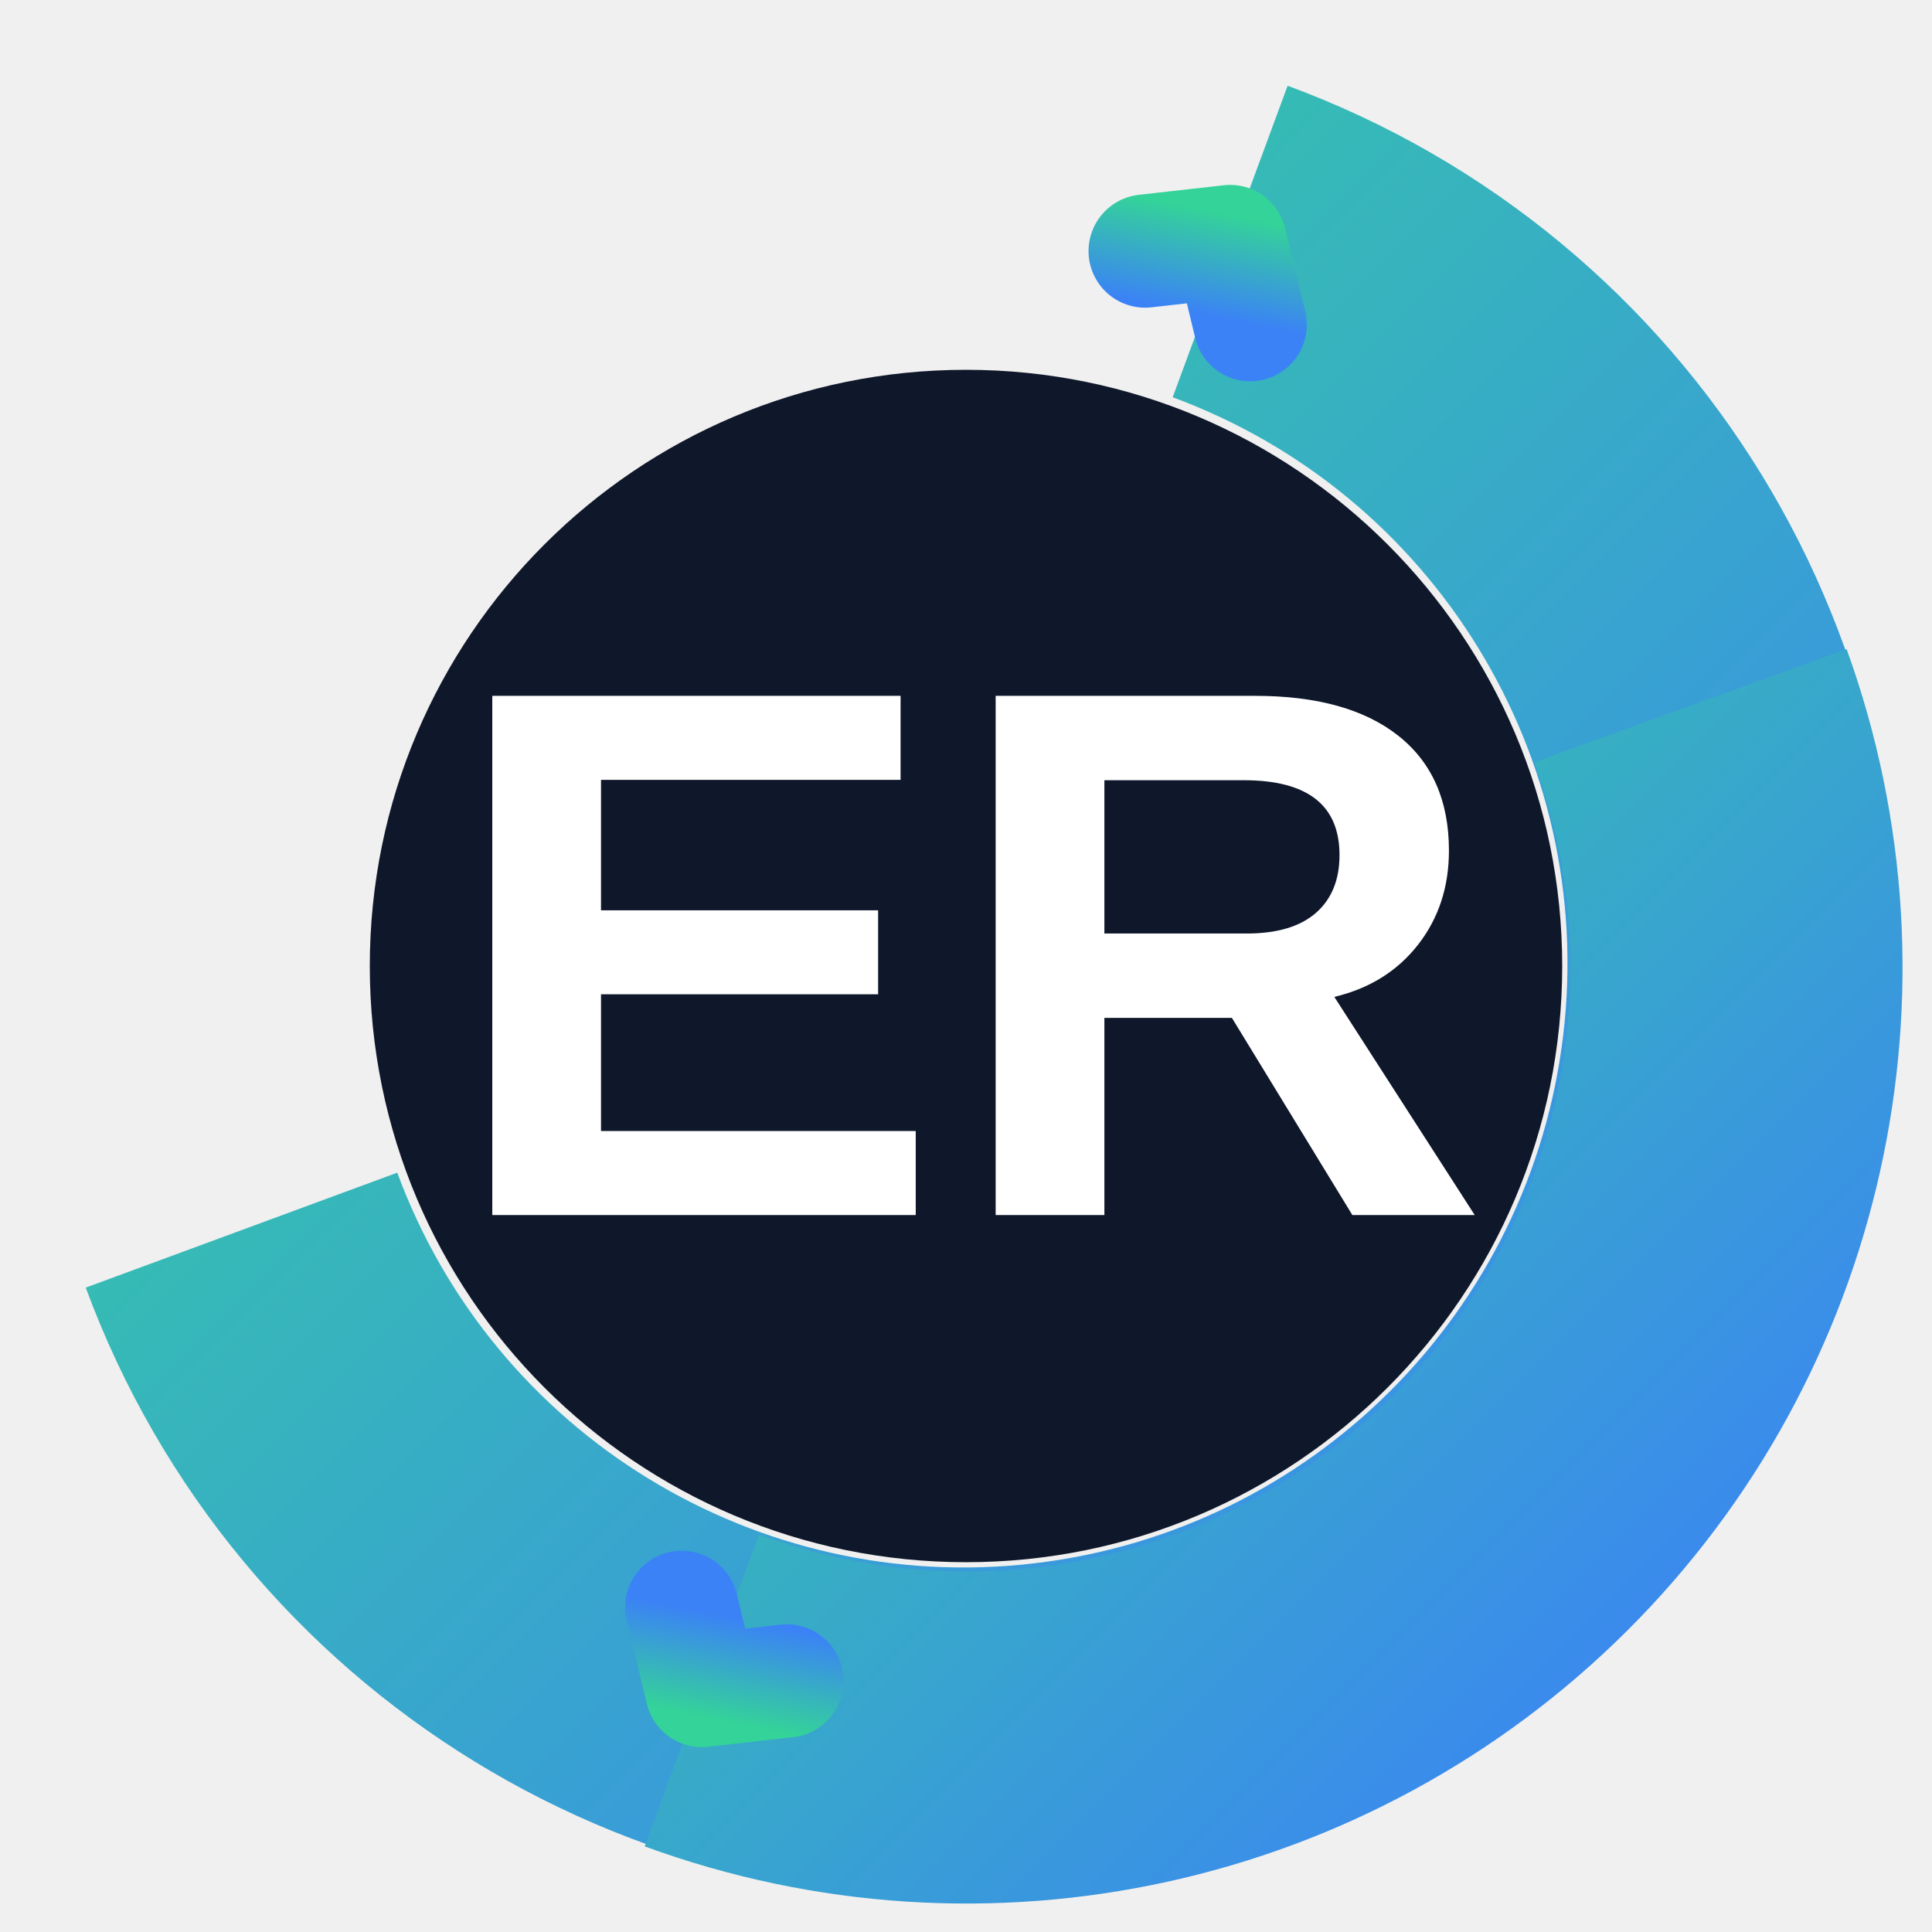
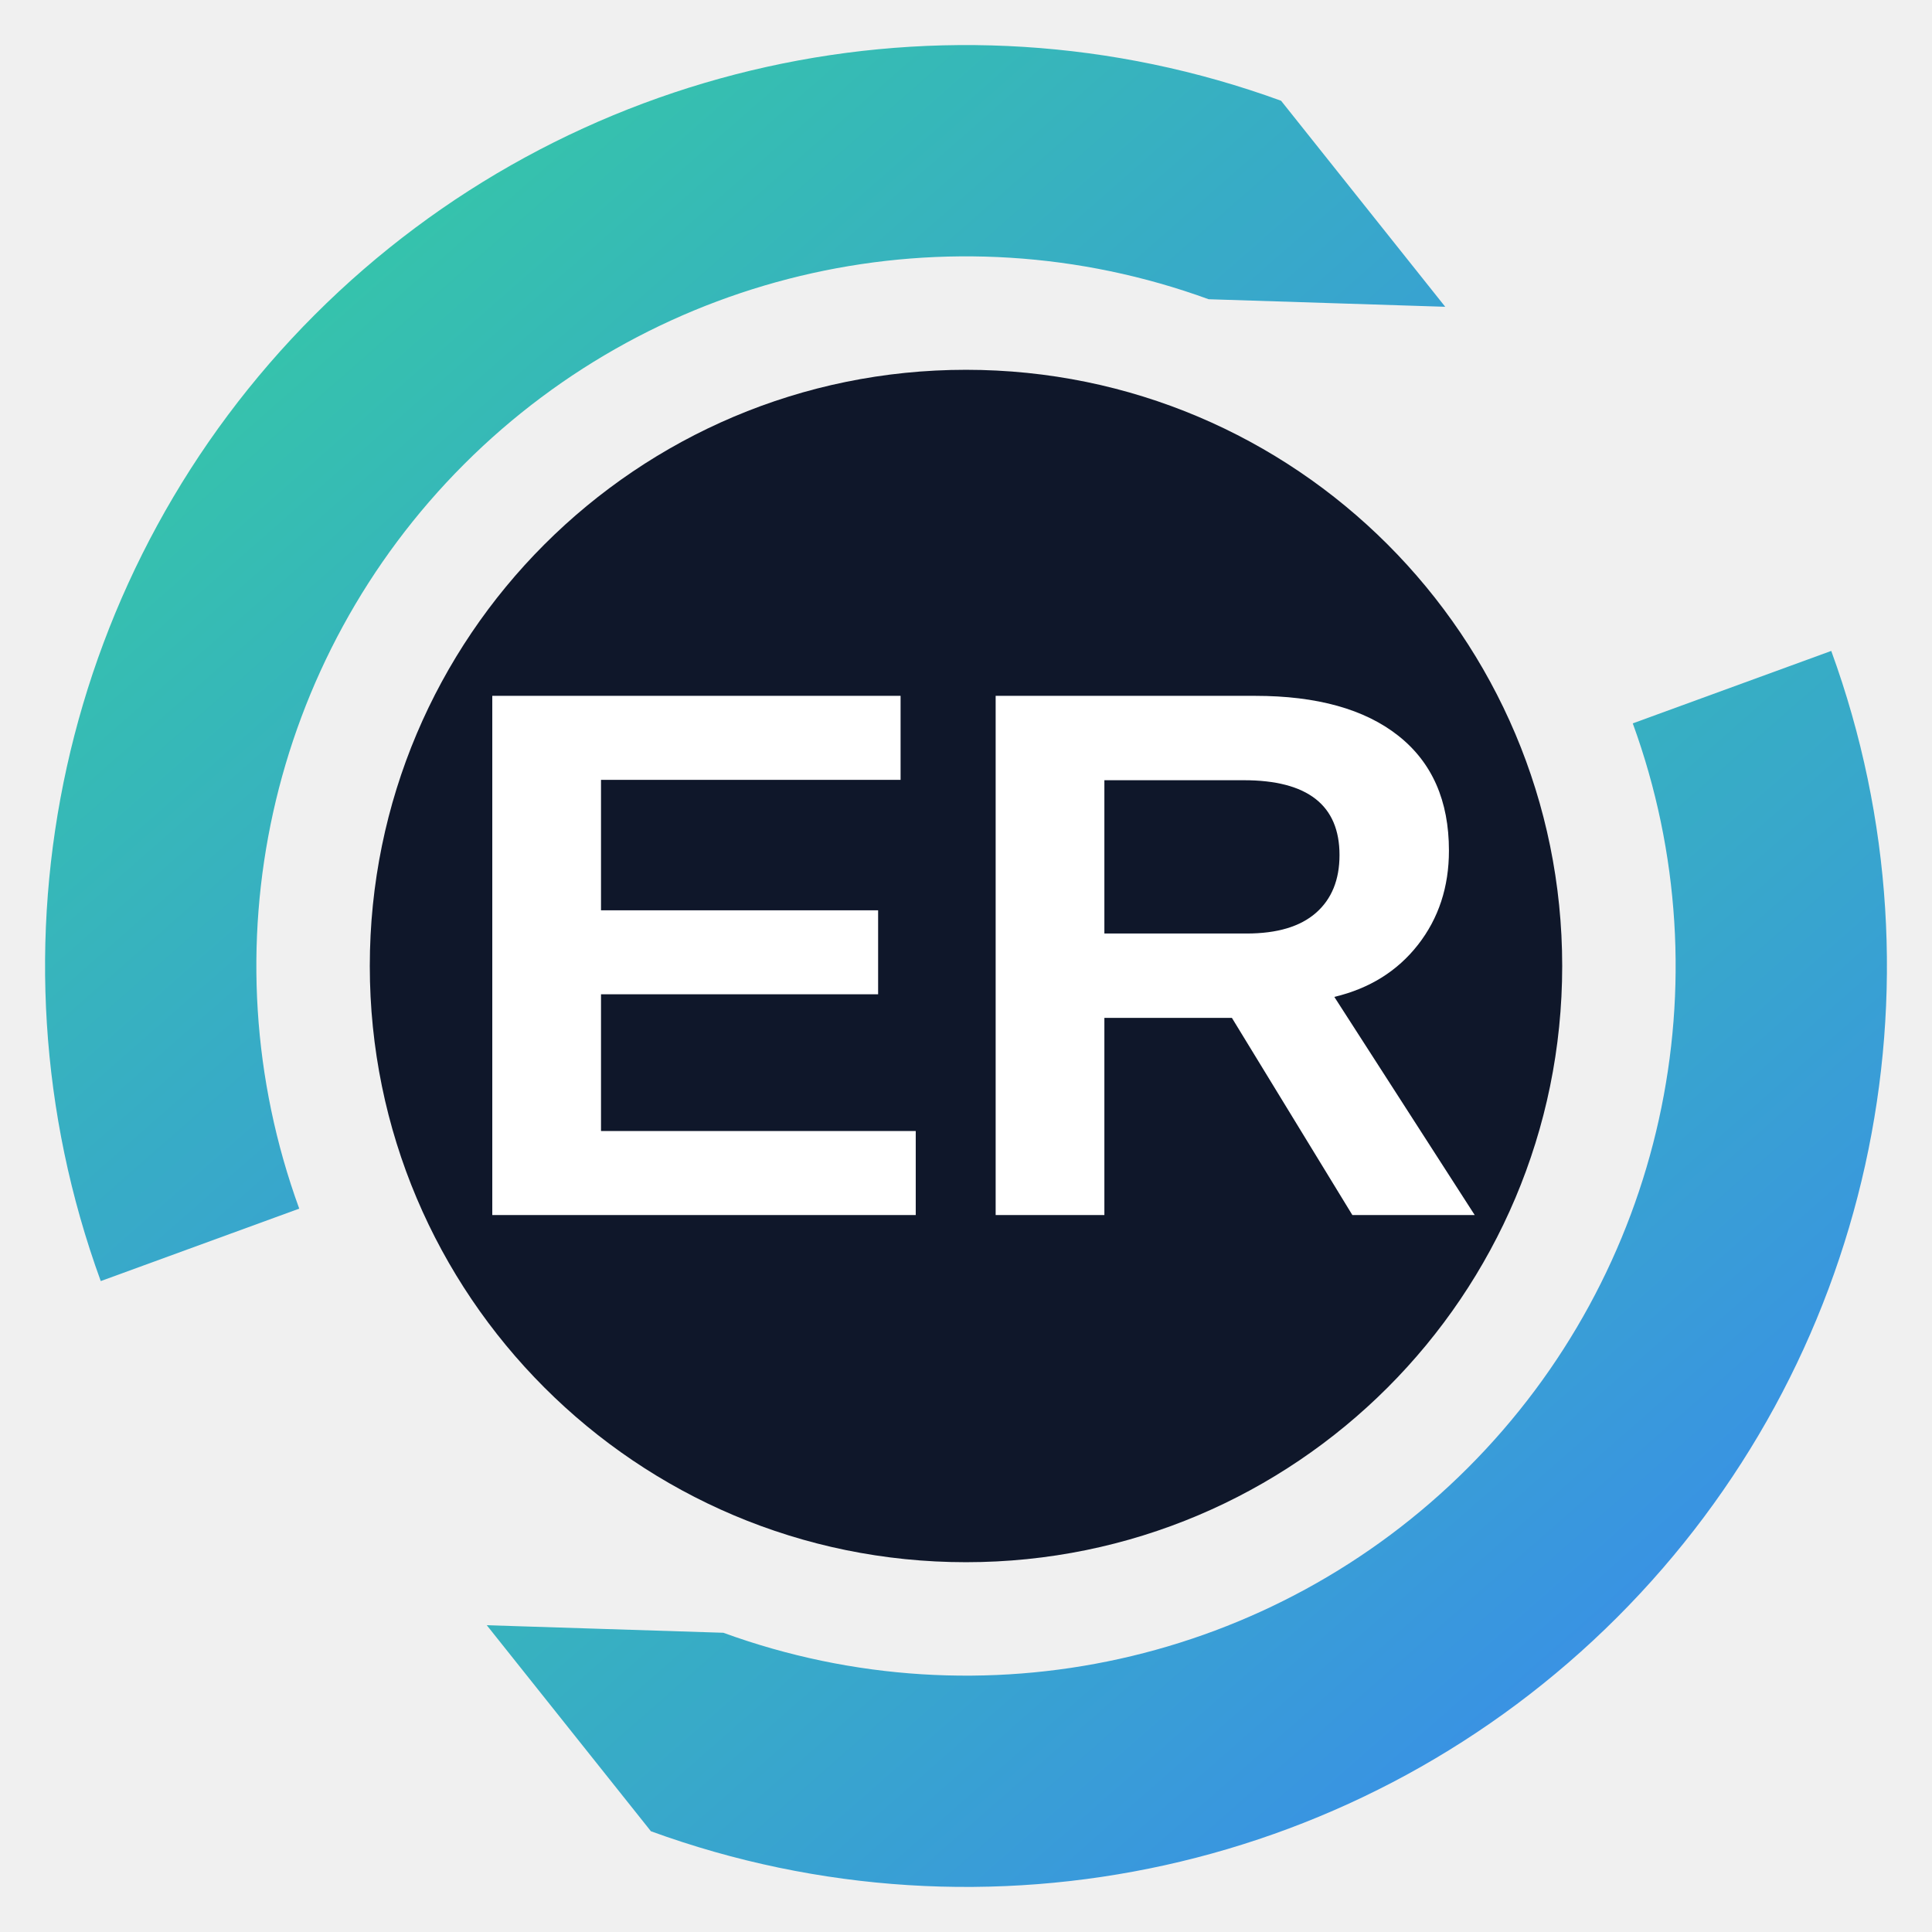
<svg xmlns="http://www.w3.org/2000/svg" viewBox="0 0 512 512">
  <defs>
    <linearGradient id="grad" x1="0%" y1="0%" x2="100%" y2="100%">
      <stop offset="0%" stop-color="#34d399" />
      <stop offset="100%" stop-color="#3b82f6" />
    </linearGradient>
-     <path id="av" d="M -17 15 L 0 0 L 17 15" fill="none" stroke="url(#grad)" stroke-width="30" stroke-linecap="round" stroke-linejoin="round" />
  </defs>
-   <g fill="none" stroke="url(#grad)" stroke-width="88">
-     <path d="M 64 326 A 204 204 0 1 0 326 64" />
-     <path d="M 448 187 A 204 204 0 0 1 186 448" />
+   <g fill="url(#grad)">
+     <path d="M 26.7 339.5 A 244 244 0 0 1 339.5 26.7 L 383 81.3 L 320.3 79.3 A 188 188 0 0 0 79.3 320.3 Z" />
+     <path d="M 485.3 172.5 A 244 244 0 0 1 172.5 485.3 L 129 430.7 L 191.7 432.7 A 188 188 0 0 0 432.7 191.7 Z" />
  </g>
-   <use href="#av" transform="translate(326,64) rotate(35)" />
-   <use href="#av" transform="translate(186,448) rotate(215)" />
  <circle cx="256" cy="256" r="158" fill="#0f172a" />
  <text x="256" y="322" text-anchor="middle" font-family="Arial Black, Arial, Helvetica, sans-serif" font-weight="900" font-size="200" fill="#ffffff">ER</text>
</svg>
